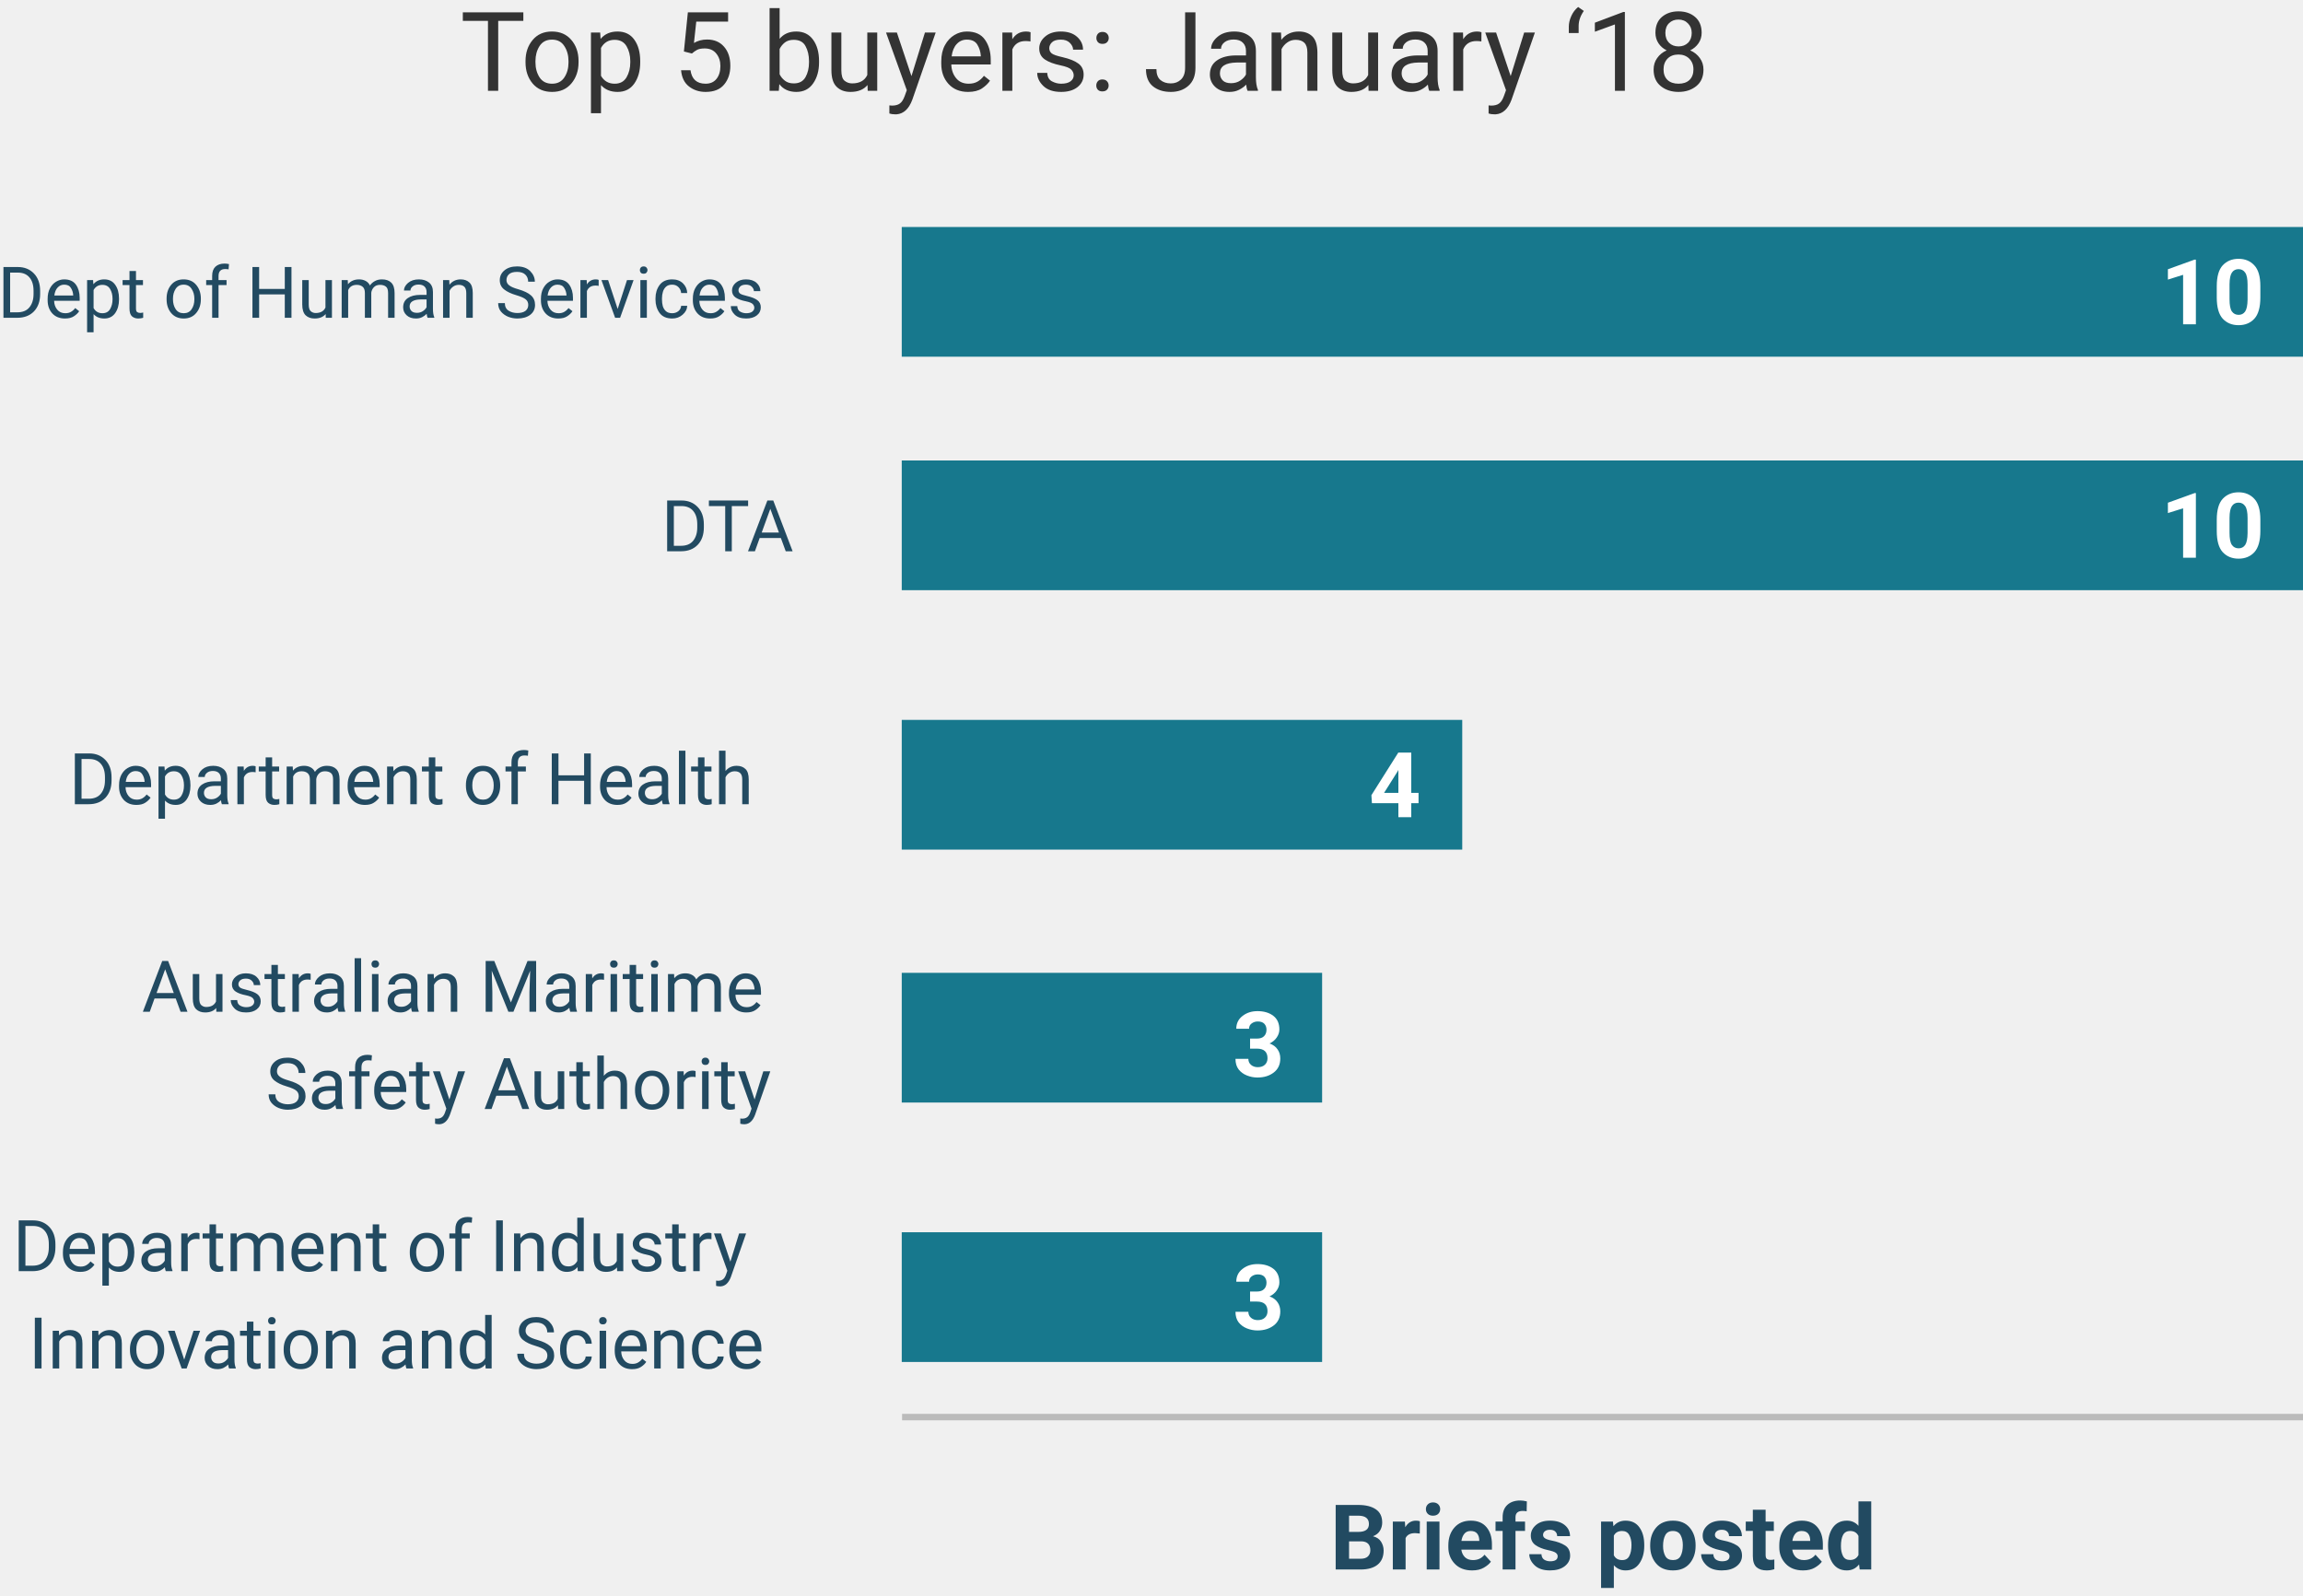
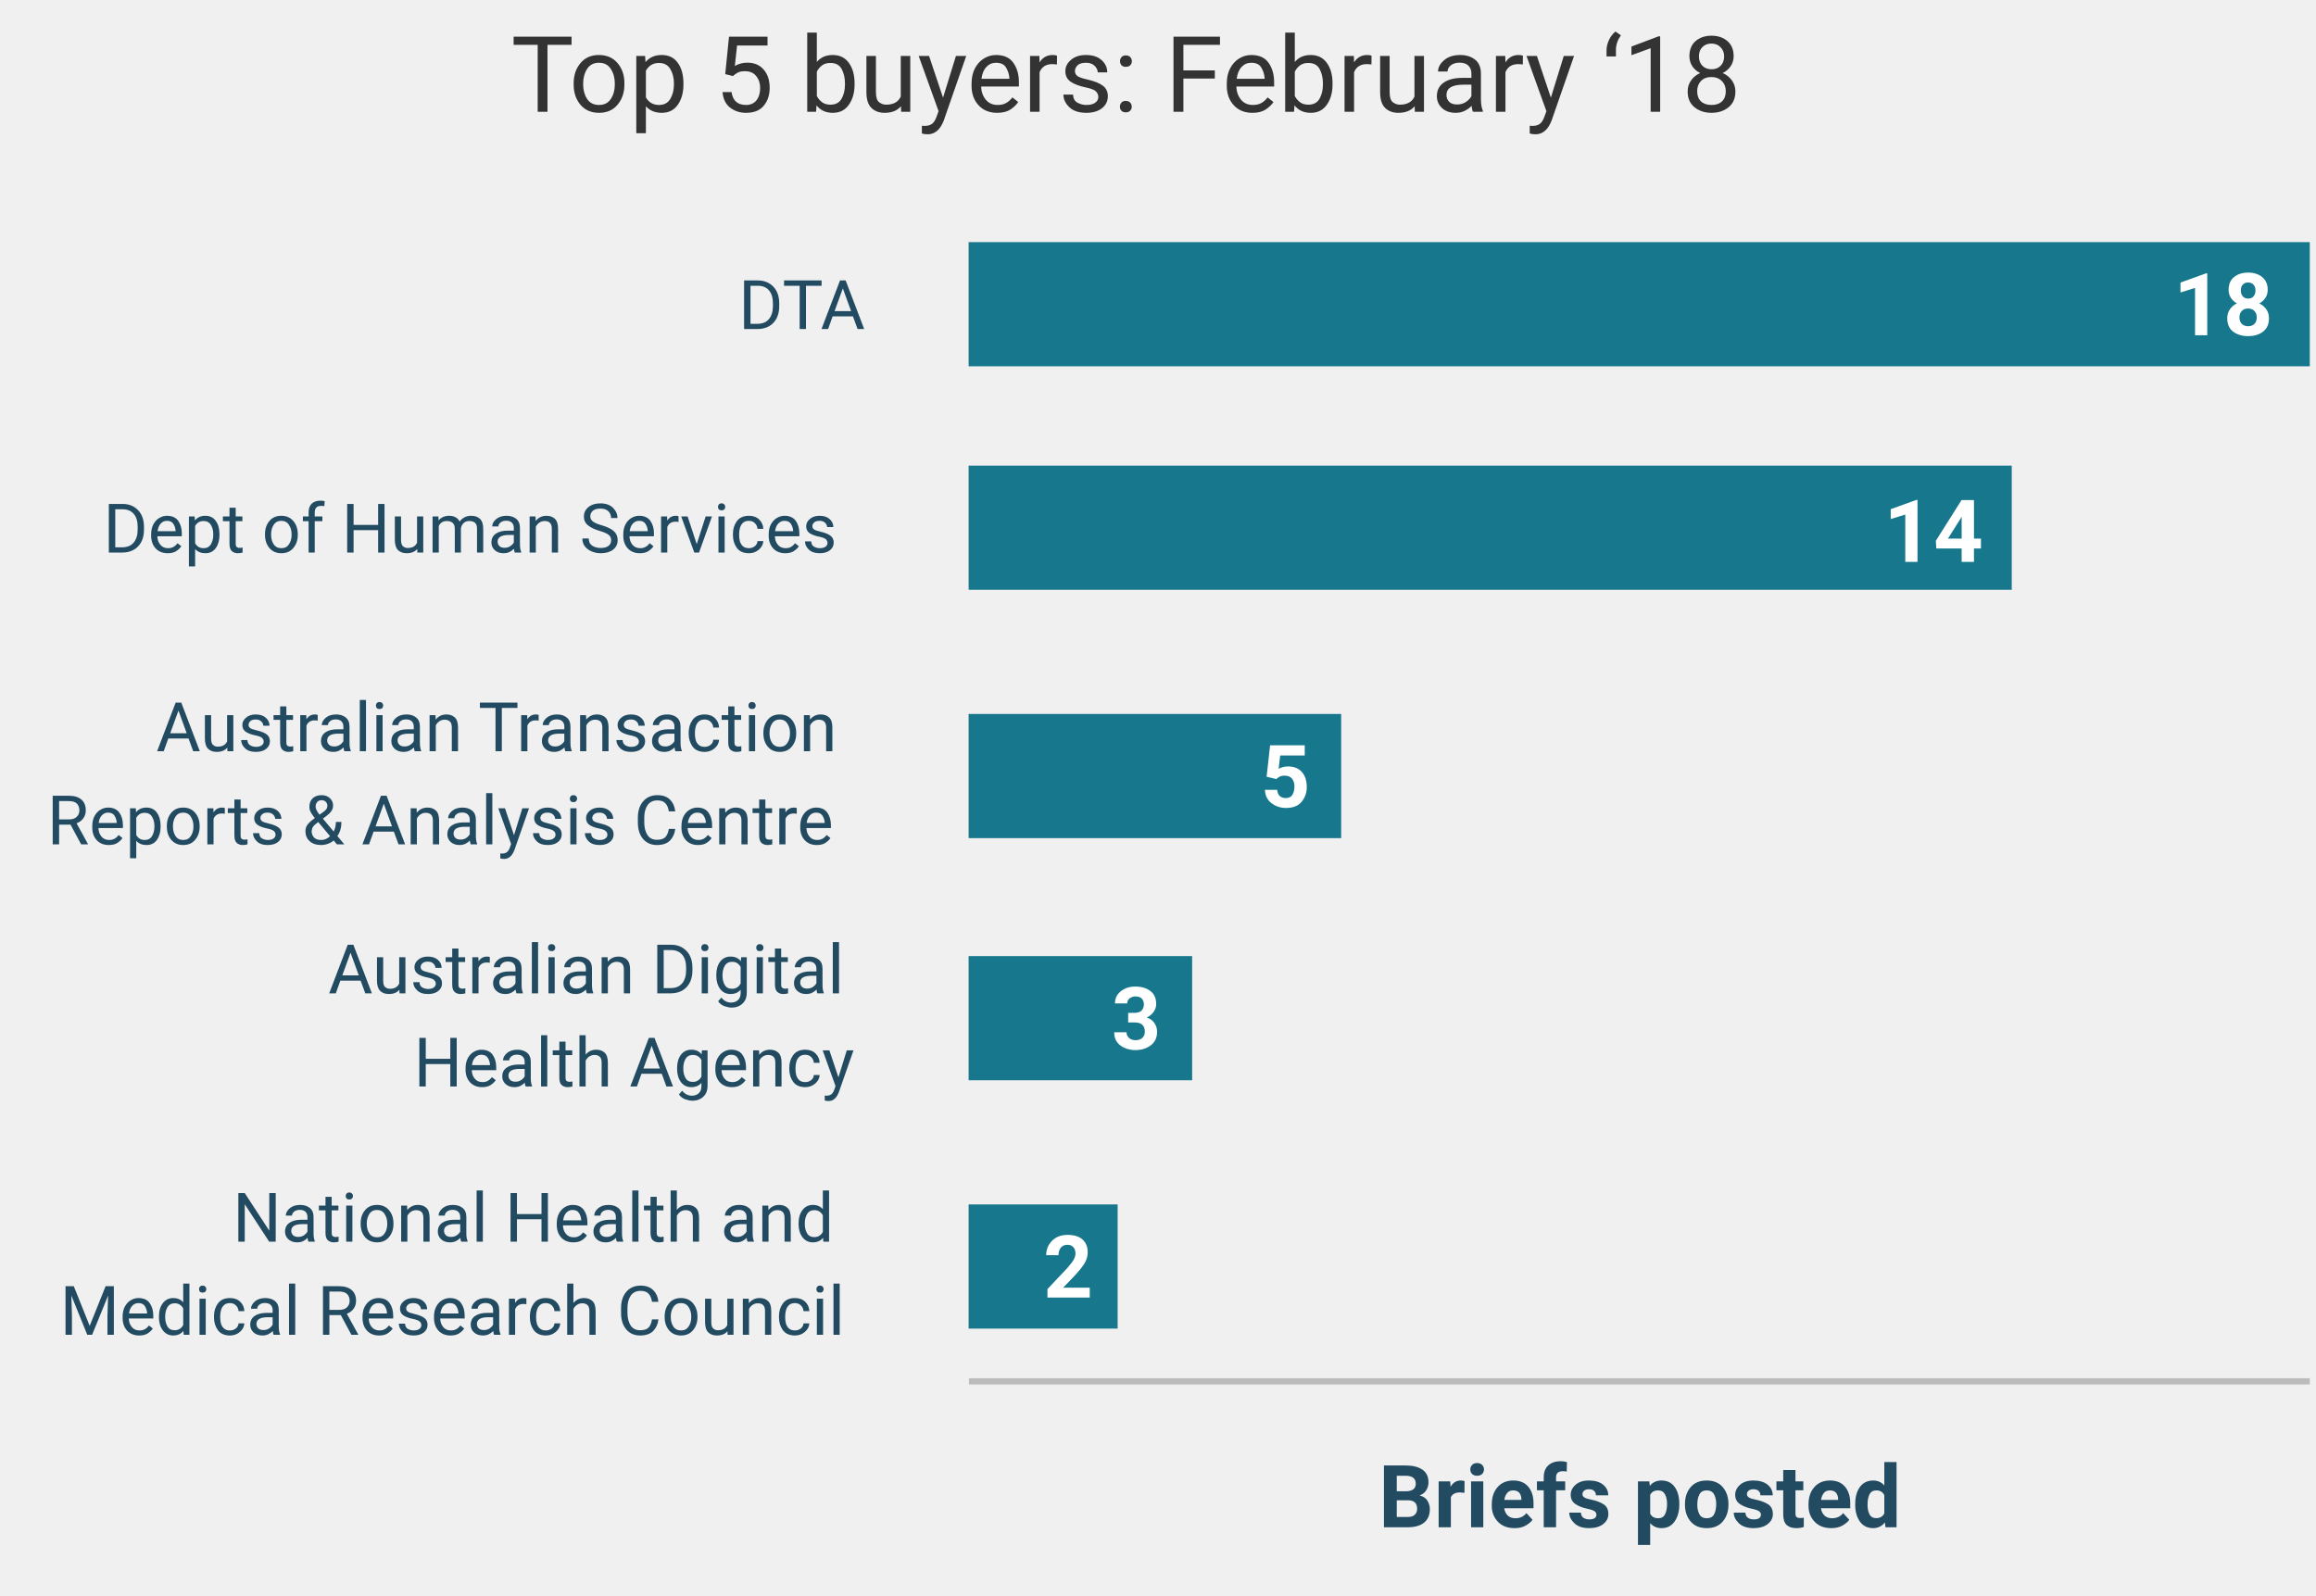
- <svg xmlns="http://www.w3.org/2000/svg" font-family="-apple-system, BlinkMacSystemFont, &quot;Segoe UI&quot;, Roboto, Helvetica, Arial, sans-serif, &quot;Apple Color Emoji&quot;, &quot;Segoe UI Emoji&quot;, &quot;Segoe UI Symbol&quot;" width="355px" height="246px" viewBox="0 0 355 246" version="1.1">
+ <svg xmlns="http://www.w3.org/2000/svg" font-family="-apple-system, BlinkMacSystemFont, &quot;Segoe UI&quot;, Roboto, Helvetica, Arial, sans-serif, &quot;Apple Color Emoji&quot;, &quot;Segoe UI Emoji&quot;, &quot;Segoe UI Symbol&quot;" width="373px" height="257px" viewBox="0 0 373 257" version="1.1" style="background: #FFFFFF;">
  <defs />
-   <g id="Jan-monthly-report-greater-than-768px" stroke="none" stroke-width="1" fill="none" fill-rule="evenodd" transform="translate(-703, -522)">
-     <g id="&gt;768-Top-5-agencies-listing-briefs-on-the-Marketplace" transform="translate(686, 518)">
-       <text id="Top-5-buyers:-Januar" font-size="17" font-weight="normal" fill="#333333">
-         <tspan x="87.922" y="18">Top 5 buyers: January ‘18</tspan>
-       </text>
-       <text id="Briefs-posted" font-size="14" font-weight="bold" fill="#224A61">
-         <tspan x="222" y="246">Briefs posted</tspan>
-       </text>
-       <path d="M156.551,222.5 L371.5,222.5" id="Line-Copy" stroke="#BBBBBB" stroke-width="1" stroke-linecap="square" />
-       <text id="Dept-of-Human-Servic" font-size="11" font-weight="normal" fill="#224A61">
-         <tspan x="16.626" y="53">Dept of Human Services</tspan>
-       </text>
-       <text id="DTA" font-size="11" font-weight="normal" fill="#224A61">
-         <tspan x="118.935" y="89">DTA</tspan>
-       </text>
-       <text id="Department-of-Health" font-size="11" font-weight="normal" fill="#224A61">
-         <tspan x="27.631" y="128">Department of Health</tspan>
-       </text>
-       <text id="Australian-Maritime" font-size="11" font-weight="normal" fill="#224A61">
-         <tspan x="38.868" y="160">Australian Maritime </tspan>
-         <tspan x="57.973" y="175">Safety Authority</tspan>
-       </text>
-       <text id="Department-of-Indust" font-size="11" font-weight="normal" fill="#224A61">
-         <tspan x="18.979" y="200">Department of Industry </tspan>
-         <tspan x="21.385" y="215">Innovation and Science</tspan>
-       </text>
-       <g id="Group-2" stroke-width="1" fill-rule="evenodd" transform="translate(156, 75)">
-         <rect id="Rectangle-10-Copy-17" fill="#17788D" x="0" y="0" width="216" height="20" />
-         <text id="10" font-size="14" font-weight="bold" fill="#FFFFFF">
-           <tspan x="194.018" y="15">10</tspan>
+   <g id="768-Top-5-buyers" stroke="none" stroke-width="1" fill="none" fill-rule="evenodd">
+     <text id="Top-5-buyers:-Februa" font-size="17" font-weight="normal" fill="#333333">
+       <tspan x="82.302" y="18">Top 5 buyers: February ‘18</tspan>
+     </text>
+     <text id="Briefs-posted" font-size="14" font-weight="bold" fill="#224A61">
+       <tspan x="222" y="246">Briefs posted</tspan>
+     </text>
+     <path d="M156.551,222.5 L371.5,222.5" id="Line-Copy" stroke="#BBBBBB" stroke-linecap="square" />
+     <text id="DTA" font-size="11" font-weight="normal" fill="#224A61">
+       <tspan x="118.935" y="53">DTA</tspan>
+     </text>
+     <text id="Dept-of-Human-Servic" font-size="11" font-weight="normal" fill="#224A61">
+       <tspan x="16.626" y="89">Dept of Human Services</tspan>
+     </text>
+     <text id="Australian-Transacti" font-size="11" font-weight="normal" fill="#224A61">
+       <tspan x="25.15" y="121">Australian Transaction </tspan>
+       <tspan x="7.581" y="136">Reports &amp; Analysis Centre</tspan>
+     </text>
+     <text id="Australian-Digital-H" font-size="11" font-weight="normal" fill="#224A61">
+       <tspan x="52.865" y="160">Australian Digital </tspan>
+       <tspan x="66.631" y="175">Health Agency</tspan>
+     </text>
+     <text id="National-Health-and" font-size="11" font-weight="normal" fill="#224A61">
+       <tspan x="37.482" y="200">National Health and </tspan>
+       <tspan x="9.649" y="215">Medical Research Council</tspan>
+     </text>
+     <g id="Group-6" transform="translate(156, 39)">
+       <g id="Group-2" transform="translate(0, 36)">
+         <rect id="Rectangle-10-Copy-17" fill="#17788D" x="0" y="0" width="168" height="20" />
+         <text id="14" font-size="14" font-weight="bold" fill="#FFFFFF">
+           <tspan x="147.351" y="15.5">14</tspan>
        </text>
      </g>
-       <g id="Group-3" stroke-width="1" fill-rule="evenodd" transform="translate(156, 115)">
-         <rect id="Rectangle-10-Copy-18" fill="#17788D" x="0" y="0" width="86.4" height="20" />
-         <text id="4" font-size="14" font-weight="bold" fill="#FFFFFF">
-           <tspan x="72.009" y="15">4</tspan>
+       <g id="Group-3" transform="translate(0, 76)">
+         <rect id="Rectangle-10-Copy-18" fill="#17788D" x="0" y="0" width="60" height="20" />
+         <text id="5" font-size="14" font-weight="bold" fill="#FFFFFF">
+           <tspan x="47.009" y="15">5</tspan>
        </text>
      </g>
-       <g id="Group-4" stroke-width="1" fill-rule="evenodd" transform="translate(156, 154)">
-         <rect id="Rectangle-10-Copy-19" fill="#17788D" x="0" y="0" width="64.8" height="20" />
+       <g id="Group-4" transform="translate(0, 115)">
+         <rect id="Rectangle-10-Copy-19" fill="#17788D" x="0" y="0" width="36" height="20" />
        <text id="3" font-size="14" font-weight="bold" fill="#FFFFFF">
-           <tspan x="51.009" y="16">3</tspan>
+           <tspan x="23.009" y="15">3</tspan>
        </text>
      </g>
-       <g id="Group-5" stroke-width="1" fill-rule="evenodd" transform="translate(156, 194)">
-         <rect id="Rectangle-10-Copy-20" fill="#17788D" x="0" y="0" width="64.8" height="20" />
-         <text id="3" font-size="14" font-weight="bold" fill="#FFFFFF">
-           <tspan x="51.009" y="15">3</tspan>
+       <g id="Group-5" transform="translate(0, 155)">
+         <rect id="Rectangle-10-Copy-20" fill="#17788D" x="0" y="0" width="24" height="20" />
+         <text id="2" font-size="14" font-weight="bold" fill="#FFFFFF">
+           <tspan x="12.009" y="15">2</tspan>
        </text>
      </g>
-       <g id="Group" stroke-width="1" fill-rule="evenodd" transform="translate(156, 39)">
+       <g id="Group">
        <rect id="Rectangle-10-Copy-16" fill="#17788D" x="0" y="0" width="216" height="20" />
-         <text id="10" font-size="14" font-weight="bold" fill="#FFFFFF">
-           <tspan x="194.018" y="15">10</tspan>
+         <text id="18" font-size="14" font-weight="bold" fill="#FFFFFF">
+           <tspan x="194.018" y="15">18</tspan>
        </text>
      </g>
    </g>
  </g>
</svg>
